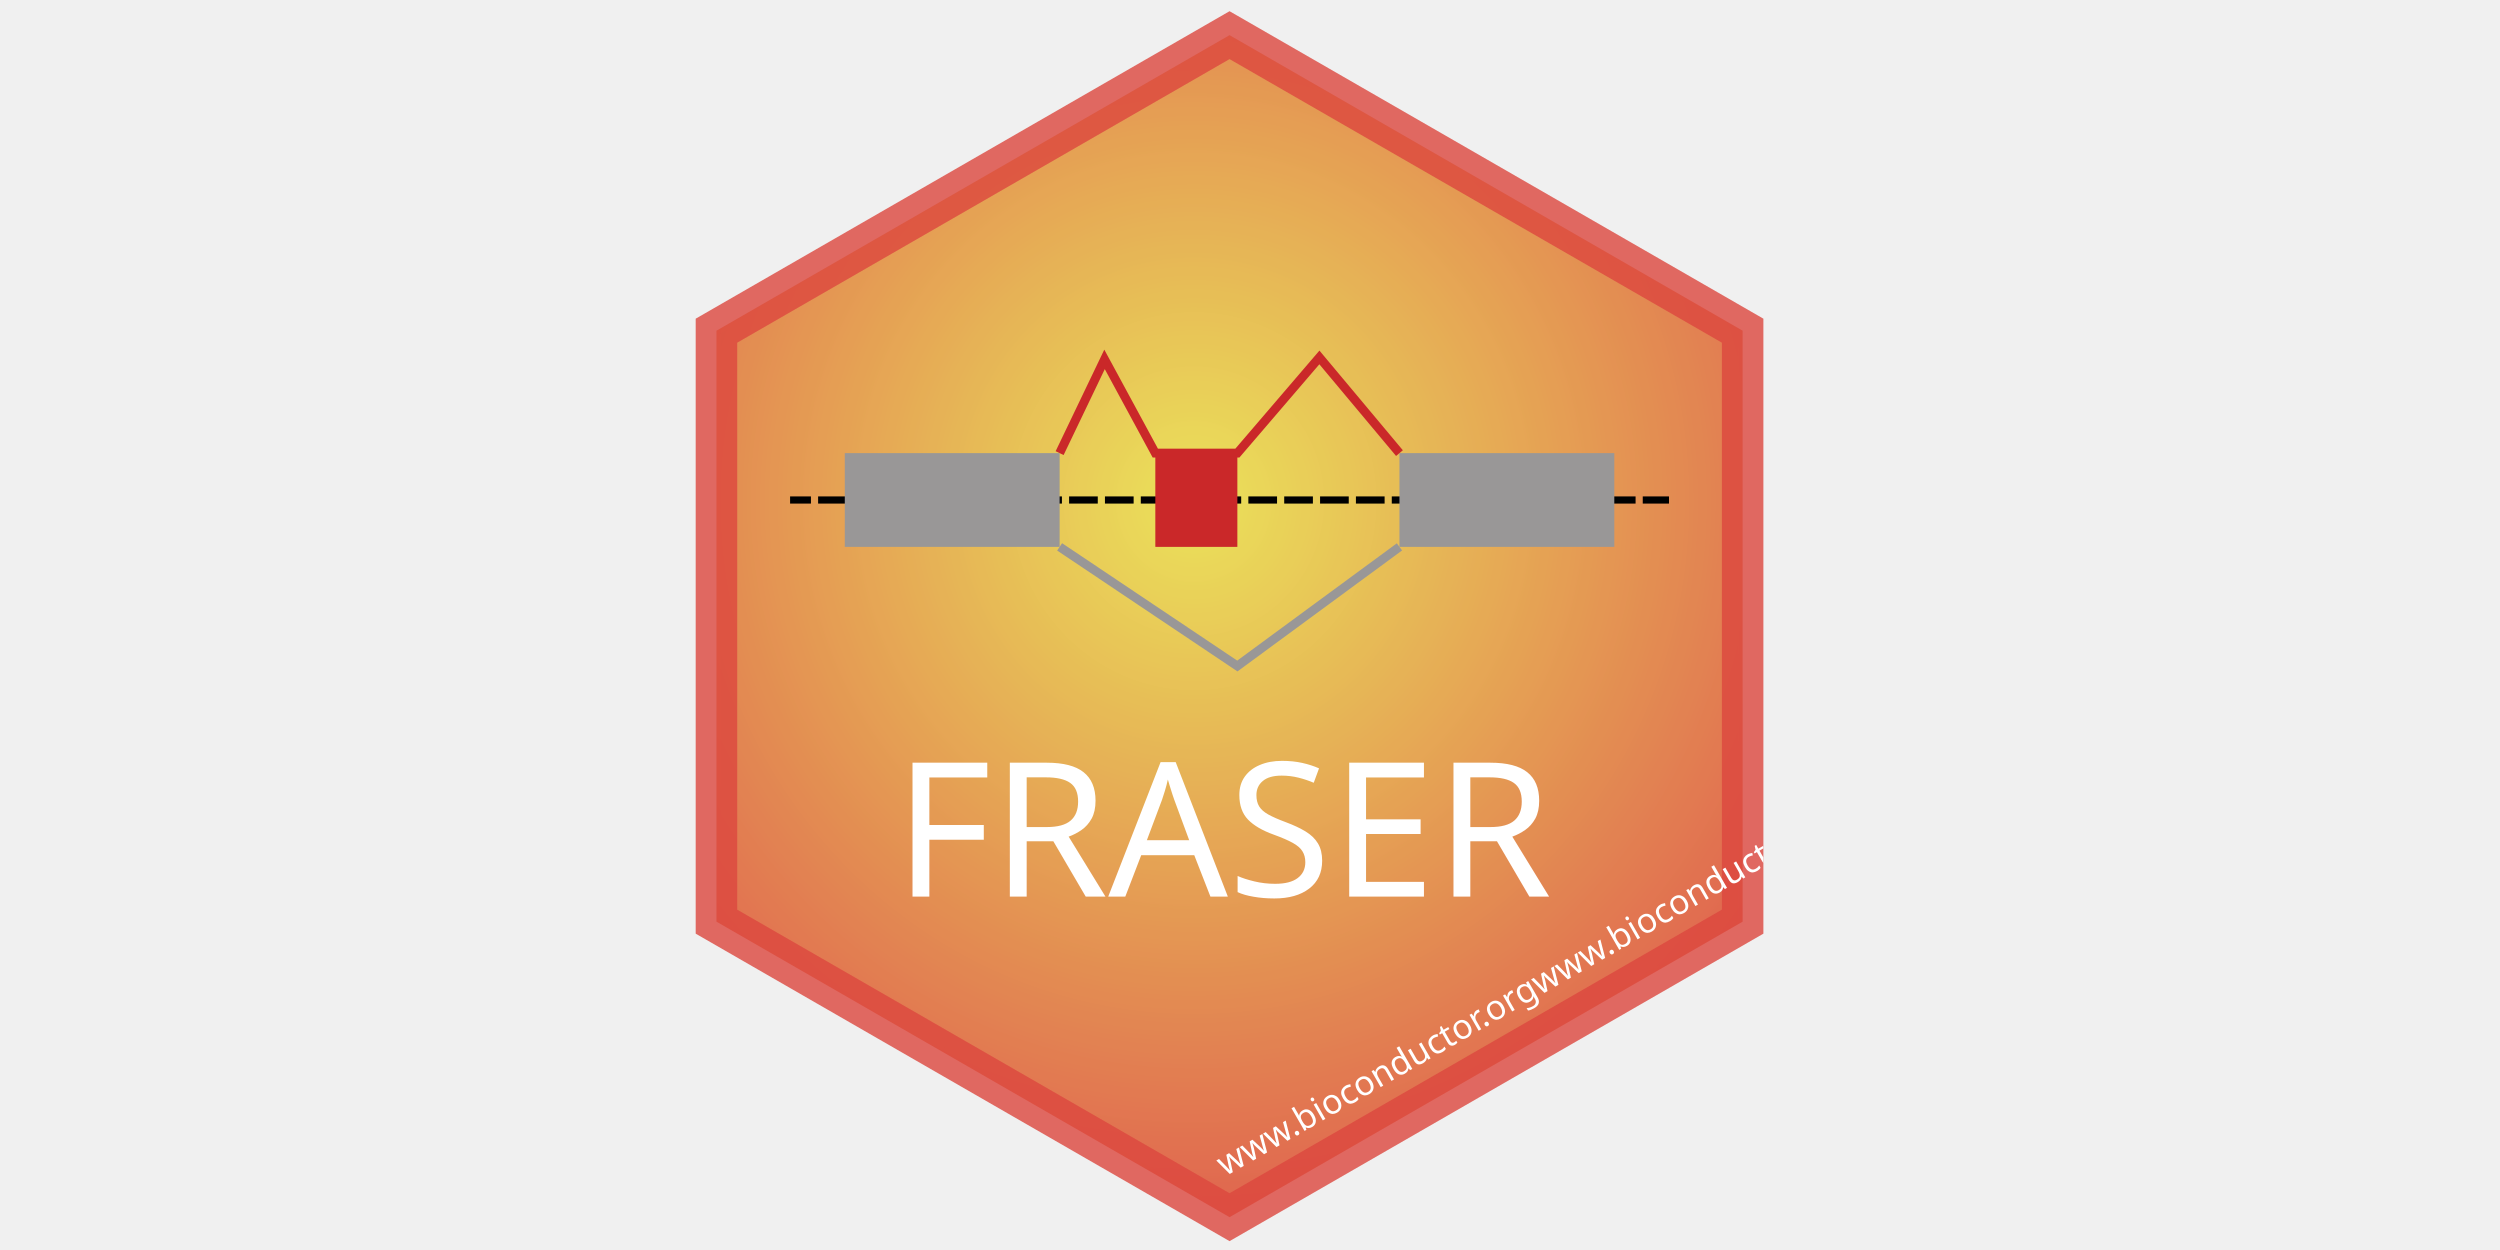
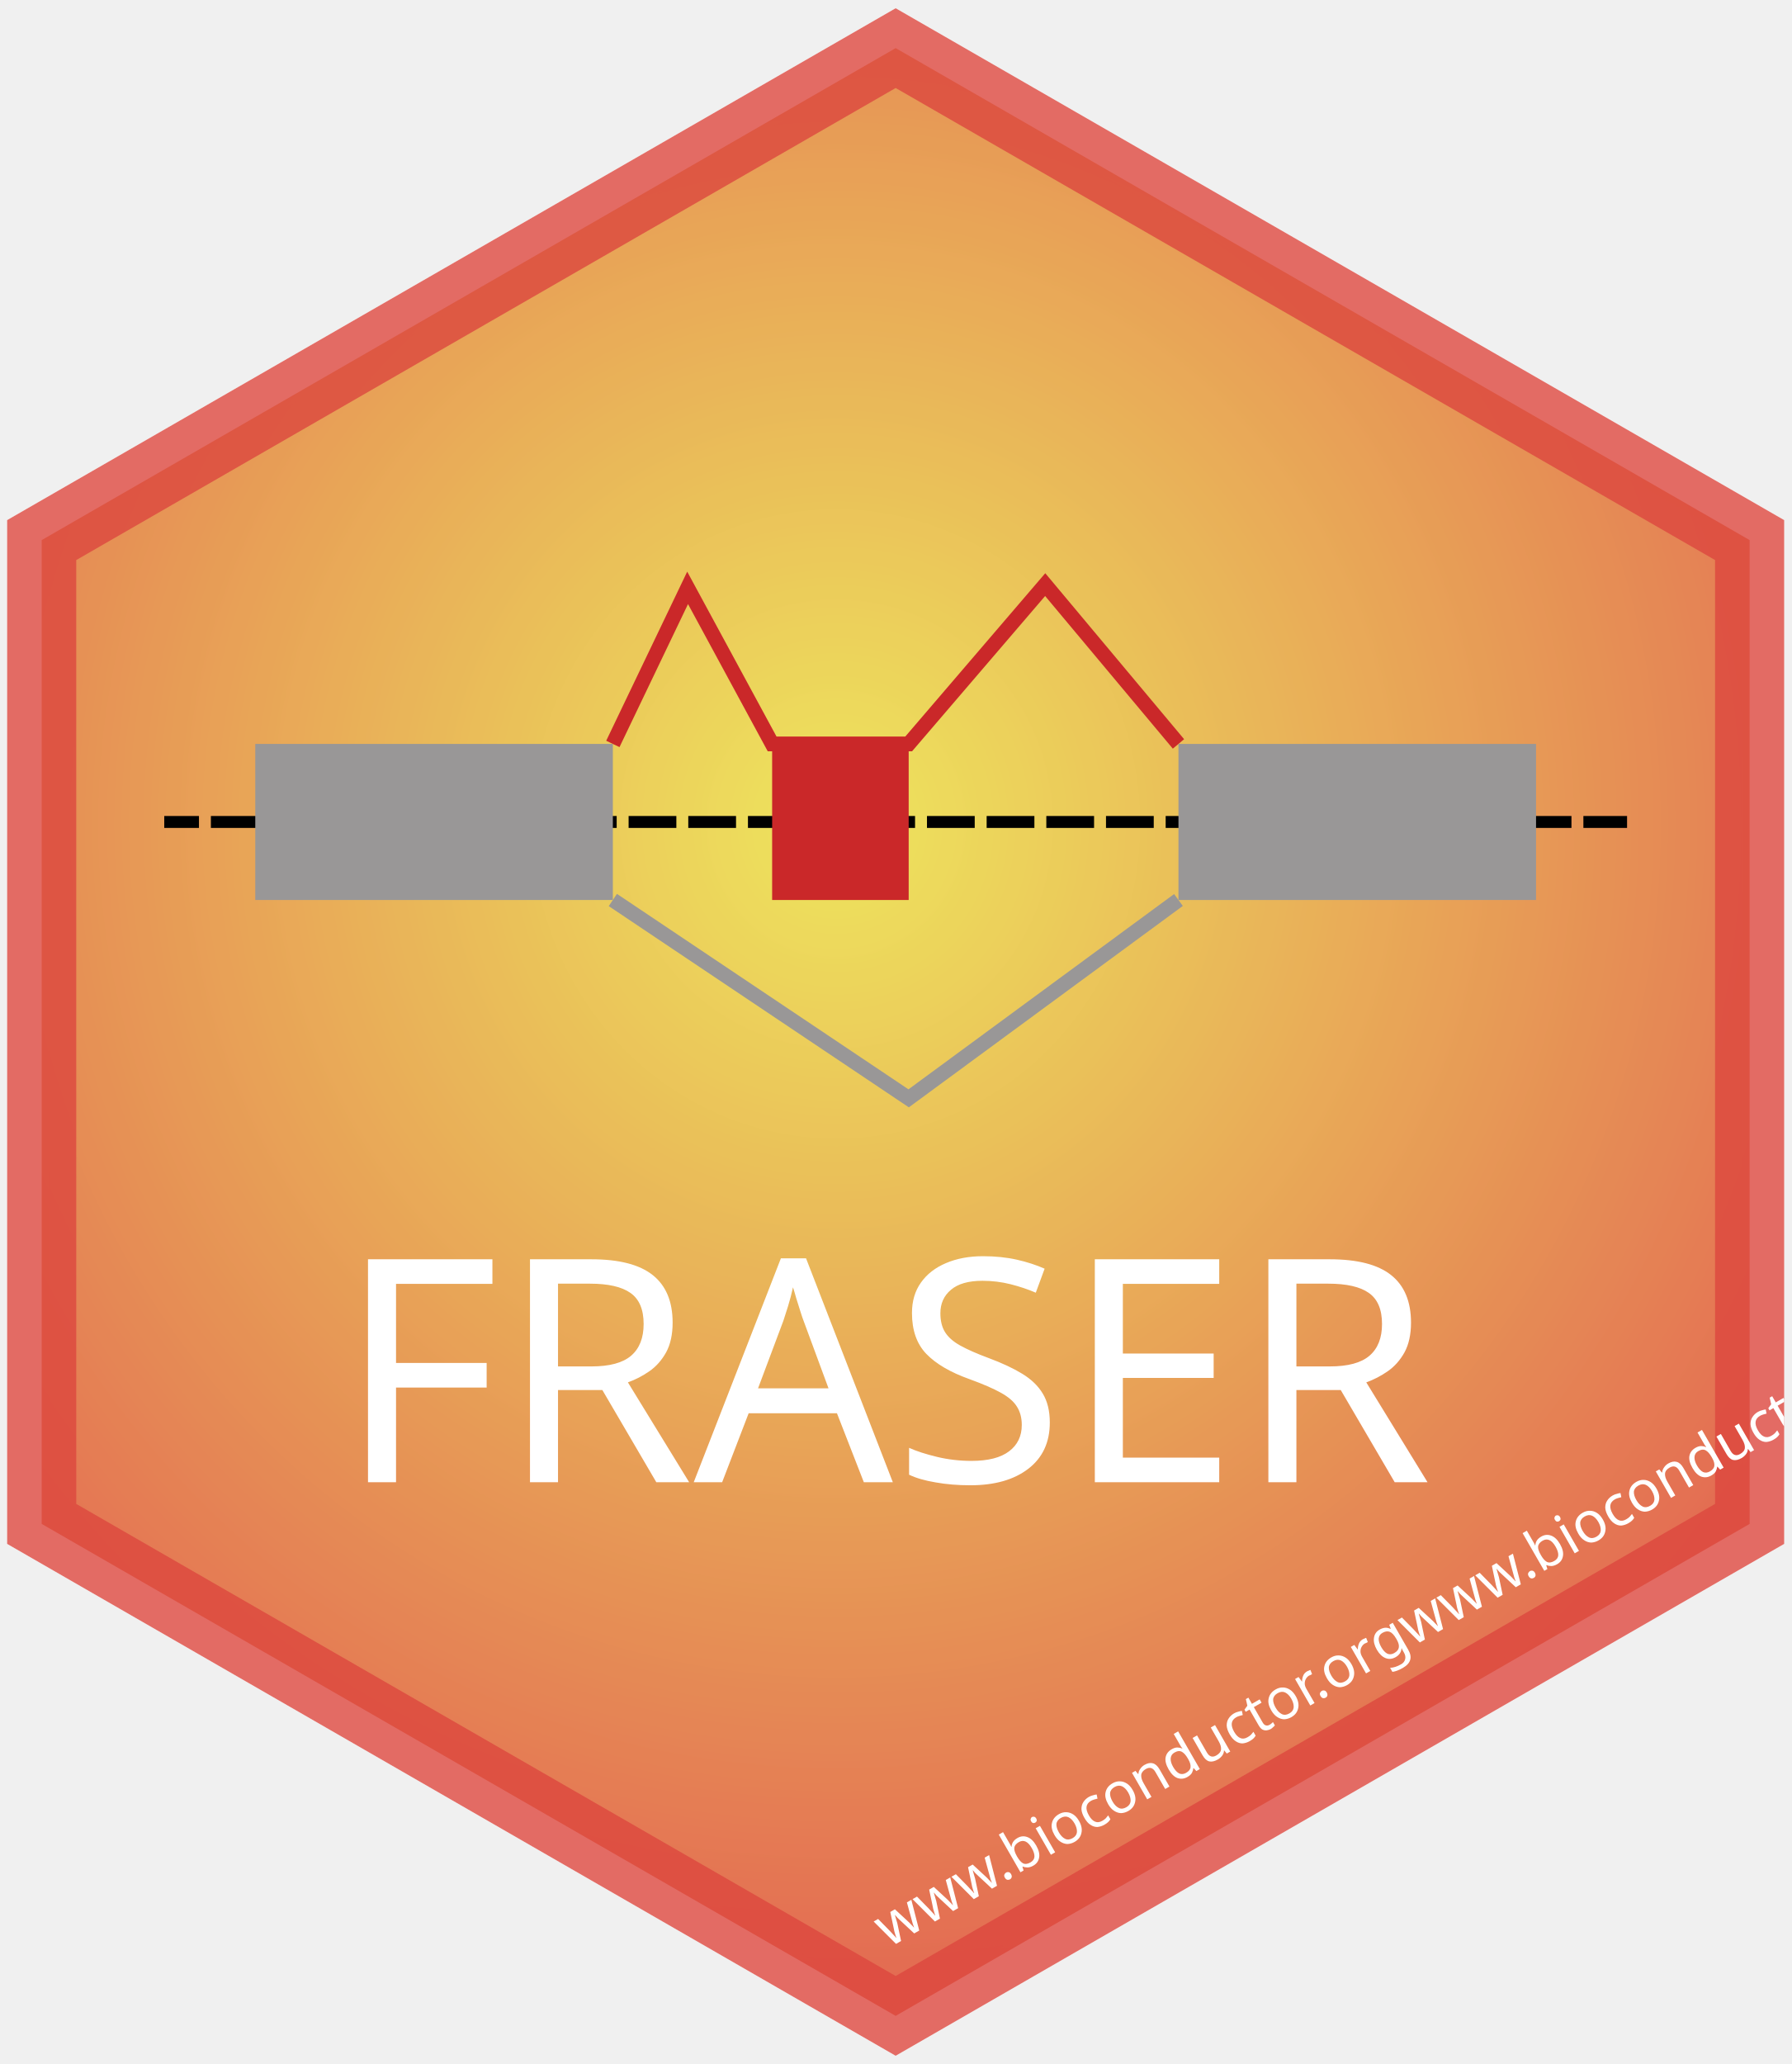
- <svg xmlns="http://www.w3.org/2000/svg" xmlns:xlink="http://www.w3.org/1999/xlink" width="960pt" height="480pt" viewBox="0 0 338.667 169.333" version="1.1" id="svg1589">
+ <svg xmlns="http://www.w3.org/2000/svg" xmlns:xlink="http://www.w3.org/1999/xlink" width="413.29pt" height="476.103pt" viewBox="0 0 145.799 167.959" version="1.1" id="svg1589">
  <defs id="defs1583">
    <linearGradient id="linearGradient939">
      <stop id="stop935" offset="0" style="stop-color:#e9df34;stop-opacity:1" />
      <stop id="stop937" offset="1" style="stop-color:#dc4527;stop-opacity:1" />
    </linearGradient>
    <linearGradient id="linearGradient904">
      <stop style="stop-color:#e9df34;stop-opacity:1" offset="0" id="stop900" />
      <stop style="stop-color:#dc4527;stop-opacity:1" offset="1" id="stop902" />
    </linearGradient>
    <linearGradient id="linearGradient896">
      <stop id="stop892" offset="0" style="stop-color:#e9df34;stop-opacity:1" />
      <stop id="stop894" offset="1" style="stop-color:#e32118;stop-opacity:1" />
    </linearGradient>
-     <radialGradient fx="0" fy="0" cx="0" cy="0" r="1" gradientUnits="userSpaceOnUse" gradientTransform="matrix(64.56718,0,0,-64.56484,65.07359,36.61673)" spreadMethod="pad" id="radialGradient1520-2">
-       <stop id="stop1516-0" offset="0" style="stop-opacity:1;stop-color:#ff0000" />
-       <stop id="stop1518-6" offset="1" style="stop-opacity:1;stop-color:#ffff0a" />
-     </radialGradient>
-     <radialGradient fx="0" fy="0" cx="0" cy="0" r="1" gradientUnits="userSpaceOnUse" gradientTransform="matrix(64.56718,0,0,-64.56484,65.07359,36.61673)" spreadMethod="pad" id="radialGradient1511">
-       <stop id="stop1507" offset="0" style="stop-opacity:1;stop-color:#ff0000" />
-       <stop id="stop1509" offset="1" style="stop-opacity:1;stop-color:#ffff0a" />
-     </radialGradient>
-     <radialGradient fx="0" fy="0" cx="0" cy="0" r="1" gradientUnits="userSpaceOnUse" gradientTransform="matrix(64.56718,0,0,-64.56484,65.07359,36.61673)" spreadMethod="pad" id="radialGradient1518">
-       <stop id="stop1514" offset="0" style="stop-opacity:1;stop-color:#ff0000" />
-       <stop id="stop1516" offset="1" style="stop-opacity:1;stop-color:#ffff0a" />
-     </radialGradient>
-     <radialGradient fx="0" fy="0" cx="0" cy="0" r="1" gradientUnits="userSpaceOnUse" gradientTransform="matrix(64.56718,0,0,-64.56484,65.07359,36.61673)" spreadMethod="pad" id="radialGradient1525">
-       <stop id="stop1521" offset="0" style="stop-opacity:1;stop-color:#ff0000" />
-       <stop id="stop1523" offset="1" style="stop-opacity:1;stop-color:#ffff0a" />
-     </radialGradient>
-     <radialGradient fx="0" fy="0" cx="0" cy="0" r="1" gradientUnits="userSpaceOnUse" gradientTransform="matrix(64.56718,0,0,-64.56484,65.07359,36.61673)" spreadMethod="pad" id="radialGradient1532">
-       <stop id="stop1528" offset="0" style="stop-opacity:1;stop-color:#ff0000" />
-       <stop id="stop1530" offset="1" style="stop-opacity:1;stop-color:#ffff0a" />
-     </radialGradient>
-     <radialGradient fx="0" fy="0" cx="0" cy="0" r="1" gradientUnits="userSpaceOnUse" gradientTransform="matrix(64.56718,0,0,-64.56484,65.07359,36.61673)" spreadMethod="pad" id="radialGradient1539">
-       <stop id="stop1535" offset="0" style="stop-opacity:1;stop-color:#ff0000" />
-       <stop id="stop1537" offset="1" style="stop-opacity:1;stop-color:#ffff0a" />
-     </radialGradient>
-     <radialGradient fx="0" fy="0" cx="0" cy="0" r="1" gradientUnits="userSpaceOnUse" gradientTransform="matrix(64.56718,0,0,-64.56484,65.07359,36.61673)" spreadMethod="pad" id="radialGradient1546">
-       <stop id="stop1542" offset="0" style="stop-opacity:1;stop-color:#ff0000" />
-       <stop id="stop1544" offset="1" style="stop-opacity:1;stop-color:#ffff0a" />
-     </radialGradient>
-     <radialGradient fx="0" fy="0" cx="0" cy="0" r="1" gradientUnits="userSpaceOnUse" gradientTransform="matrix(64.56718,0,0,-64.56484,65.07359,36.61673)" spreadMethod="pad" id="radialGradient1553">
-       <stop id="stop1549" offset="0" style="stop-opacity:1;stop-color:#ff0000" />
-       <stop id="stop1551" offset="1" style="stop-opacity:1;stop-color:#ffff0a" />
-     </radialGradient>
    <clipPath clipPathUnits="userSpaceOnUse" id="clipPath242-4-7-0-0-4-9-4">
      <path d="M 0,146 H 124.56 V 0 H 0 Z" id="path244-6-6-5-2-2-4-8" />
    </clipPath>
    <clipPath clipPathUnits="userSpaceOnUse" id="clipPath16-8-15-3-2-2-4-5">
      <path d="m 2.422,38.688 v 68.945 l 59.858,34.478 59.859,-34.478 V 38.688 L 62.28,4.211 Z" id="path18-51-2-0-6-5-2-2" />
    </clipPath>
-     <radialGradient id="radialGradient4413-7-7-1-9-0-0-5" spreadMethod="pad" gradientTransform="matrix(64.56718,0,0,-64.56484,65.07359,36.61673)" gradientUnits="userSpaceOnUse" r="1" cy="0" cx="0" fy="0" fx="0">
-       <stop id="stop4599-9-1-3-9-3-9-5" offset="0" style="stop-opacity:1;stop-color:#18c8b1" />
-       <stop id="stop4601-7-9-3-5-6-6-1" offset="1" style="stop-opacity:1;stop-color:#122fc4" />
-     </radialGradient>
    <radialGradient xlink:href="#linearGradient896" id="radialGradient890" cx="58.114" cy="85.821" fx="58.114" fy="85.821" r="60.358" gradientTransform="matrix(1.310609,0.00480409,-0.0049725,1.356551,-17.62402,-28.95561)" gradientUnits="userSpaceOnUse" />
    <radialGradient xlink:href="#linearGradient939" id="radialGradient898" gradientUnits="userSpaceOnUse" gradientTransform="matrix(1.310607,0.00480406,-0.00497246,1.356549,-17.62391,-28.95546)" cx="58.114" cy="85.821" fx="58.114" fy="85.821" r="60.359" />
    <radialGradient xlink:href="#linearGradient904" id="radialGradient933" gradientUnits="userSpaceOnUse" gradientTransform="matrix(1.310609,0.00480409,-0.0049725,1.356551,-17.62402,-28.95561)" cx="58.114" cy="85.821" fx="58.114" fy="85.821" r="60.358" />
+     <radialGradient xlink:href="#linearGradient939" id="radialGradient875" gradientUnits="userSpaceOnUse" gradientTransform="matrix(1.310607,0.00480406,-0.00497246,1.356549,-17.62391,-28.95546)" cx="58.114" cy="85.821" fx="58.114" fy="85.821" r="60.359" />
  </defs>
-   <g id="layer1" transform="translate(-88.84992,44.96212)">
-     <g style="display:inline;" transform="matrix(1.161193,0,0,-1.161193,183.0924,124.8166)" clip-path="url(#clipPath16-8-15-3-2-2-4-5)" id="g14-8-7-49-3-2-7-9">
+   <g id="layer1" transform="translate(-182.5124,44.11645)">
+     <path d="m 183.093,-1.792 v 83.31 l 72.319,41.654 72.319,-41.654 V 68.066 -1.792 l -72.319,-41.654 z" style="display:inline;fill:#ffffff;fill-opacity:1;fill-rule:nonzero;stroke:#1d5d69;stroke-width:1.161;stroke-opacity:0" id="path34-1-8-2-5-6-3-6-3" />
+     <g style="display:inline" transform="matrix(1.161193,0,0,-1.161193,183.0924,124.8166)" clip-path="url(#clipPath16-8-15-3-2-2-4-5)" id="g14-8-7-49-3-2-7-9">
      <g id="g20-6-3-7-5-9-7-2">
-         <g id="g22-71-9-5-3-4-8-3" style="stroke:url(#radialGradient898);stroke-width:1;stroke-miterlimit:4;stroke-dasharray:none;fill-opacity:1;fill:url(#radialGradient890)">
-           <path id="path30-4-5-5-8-9-9-9" style="opacity:0.8;fill:url(#radialGradient933);fill-opacity:1;fill-rule:nonzero;stroke:url(#radialGradient898);stroke-opacity:0.965;stroke-width:1;stroke-miterlimit:4;stroke-dasharray:none" d="m 2.422,38.688 v 68.945 l 59.858,34.478 59.859,-34.478 V 38.688 L 62.28,4.211 Z" />
+         <g id="g22-71-9-5-3-4-8-3" style="fill:url(#radialGradient890);fill-opacity:1;stroke:url(#radialGradient898);stroke-width:1;stroke-miterlimit:4;stroke-dasharray:none">
+           <path id="path30-4-5-5-8-9-9-9" style="opacity:0.8;fill:url(#radialGradient933);fill-opacity:1;fill-rule:nonzero;stroke:url(#radialGradient875);stroke-width:1;stroke-miterlimit:4;stroke-dasharray:none;stroke-opacity:0.965" d="m 2.422,38.688 v 68.945 l 59.858,34.478 59.859,-34.478 V 38.688 L 62.28,4.211 Z" />
        </g>
      </g>
    </g>
    <path d="M 183.093,-1.792 V 81.518 l 72.319,41.654 72.319,-41.654 V 68.066 -1.792 L 255.412,-43.446 Z m 5.625,80.058 V 1.459 l 66.694,-38.415 66.694,38.415 V 78.266 l -66.694,38.415 z" style="display:inline;fill:#dc473e;fill-opacity:0.804;fill-rule:nonzero;stroke:#1d5d69;stroke-width:1.161;stroke-opacity:0" id="path34-1-8-2-5-6-3-6" />
    <g style="display:inline" transform="matrix(1.161193,0,0,-1.161193,183.093,124.8166)" id="g238-2-4-3-4-0-0-9">
      <g id="g240-5-8-7-6-8-6-9" clip-path="url(#clipPath242-4-7-0-0-4-9-4)">
        <text transform="matrix(0.8667747,0.4986999,0.4986999,-0.8667747,61.7652,8.9448)" style="font-variant:normal;font-weight:300;font-stretch:normal;line-height:0%;font-family:'Aller Light';-inkscape-font-specification:Aller-Light;writing-mode:lr-tb;fill:#ffffff;fill-opacity:1;fill-rule:nonzero;stroke:none" id="text246-9-9-1-4-1-6-9">
          <tspan x="0 2.768 5.536 8.184 8.764 10.884 11.736 13.792 15.412 17.468 19.516 21.616 23.676 25.356 26.472 28.528 29.408 29.988 32.044 33.164 0 2.768 5.536 8.184 8.764 10.884 11.736 13.792 15.412 17.468 19.516 21.616 23.676 25.356 26.472 28.528 29.408 29.988 32.044 33.164" y="0" id="tspan248-8-6-1-2-0-4-8" style="font-size:4px;line-height:1.25">www.bioconductor.orgwww.bioconductor.org</tspan>
        </text>
      </g>
    </g>
    <text transform="scale(1.00002,0.9999799)" style="font-variant:normal;font-weight:300;font-stretch:normal;font-size:11.147px;line-height:0%;font-family:'Aller Light';-inkscape-font-specification:Aller-Light;writing-mode:lr-tb;display:inline;fill:#ffffff;fill-opacity:1;fill-rule:nonzero;stroke:none;stroke-width:0.929" id="text36-57-3-0-6-3-7-4" x="254.533" y="76.501">
      <tspan id="tspan38-16-7-4-4-2-9-5" x="254.533" y="76.501" style="font-style:normal;font-variant:normal;font-weight:normal;font-stretch:normal;font-size:25.4px;line-height:2.25;font-family:'Aller Light';-inkscape-font-specification:'Aller Light, ';text-align:center;text-anchor:middle;stroke-width:0.929">FRASER</tspan>
    </text>
    <text xml:space="preserve" style="font-style:normal;font-weight:normal;font-size:10.583px;line-height:1.25;font-family:sans-serif;letter-spacing:0px;word-spacing:0px;fill:#000000;fill-opacity:1;stroke:none;stroke-width:0.265px;stroke-linecap:butt;stroke-linejoin:miter;stroke-opacity:1" x="101.021" y="148.713" id="text874">
      <tspan id="tspan872" x="101.021" y="158.077" style="font-style:normal;font-variant:normal;font-weight:normal;font-stretch:normal;font-family:'Aller Light';-inkscape-font-specification:'Aller Light, ';stroke-width:0.265px" />
    </text>
    <path id="path4666" d="m 195.881,22.771 h 119.062" style="fill:none;stroke:#000000;stroke-width:0.971;stroke-linecap:butt;stroke-linejoin:miter;stroke-miterlimit:4;stroke-dasharray:3.886, 0.971;stroke-dashoffset:1.061;stroke-opacity:1" />
    <g id="g4741" transform="translate(3.843482)">
      <rect style="fill:#999797;fill-opacity:1;stroke:#00001a;stroke-width:0;stroke-miterlimit:4;stroke-dasharray:none;stroke-opacity:1" id="rect4664" width="29.104" height="12.7" x="199.446" y="16.421" ry="0" />
      <rect style="fill:#999797;fill-opacity:1;stroke:#000000;stroke-width:0;stroke-miterlimit:4;stroke-dasharray:none;stroke-opacity:1" id="rect4668" width="29.104" height="12.7" x="274.587" y="16.421" ry="0" />
      <rect style="fill:#ca2829;fill-opacity:1;stroke:none;stroke-width:0.157;stroke-miterlimit:4;stroke-dasharray:none;stroke-opacity:1" id="rect4670" width="11.113" height="12.7" x="241.515" y="16.421" ry="0" />
      <path id="path4694" d="m 228.55,16.421 6.085,-12.7 6.879,12.7 h 11.113 L 263.74,3.457 274.587,16.421 v 0 0 0" style="fill:none;stroke:#ca2829;stroke-width:1.2;stroke-linecap:butt;stroke-linejoin:miter;stroke-miterlimit:4;stroke-dasharray:none;stroke-opacity:1" />
      <path id="path4698" d="M 228.55,29.121 252.627,45.261 274.587,29.121 v 0" style="fill:none;stroke:#999797;stroke-width:1.2;stroke-linecap:butt;stroke-linejoin:miter;stroke-miterlimit:4;stroke-dasharray:none;stroke-opacity:1" />
    </g>
  </g>
</svg>
